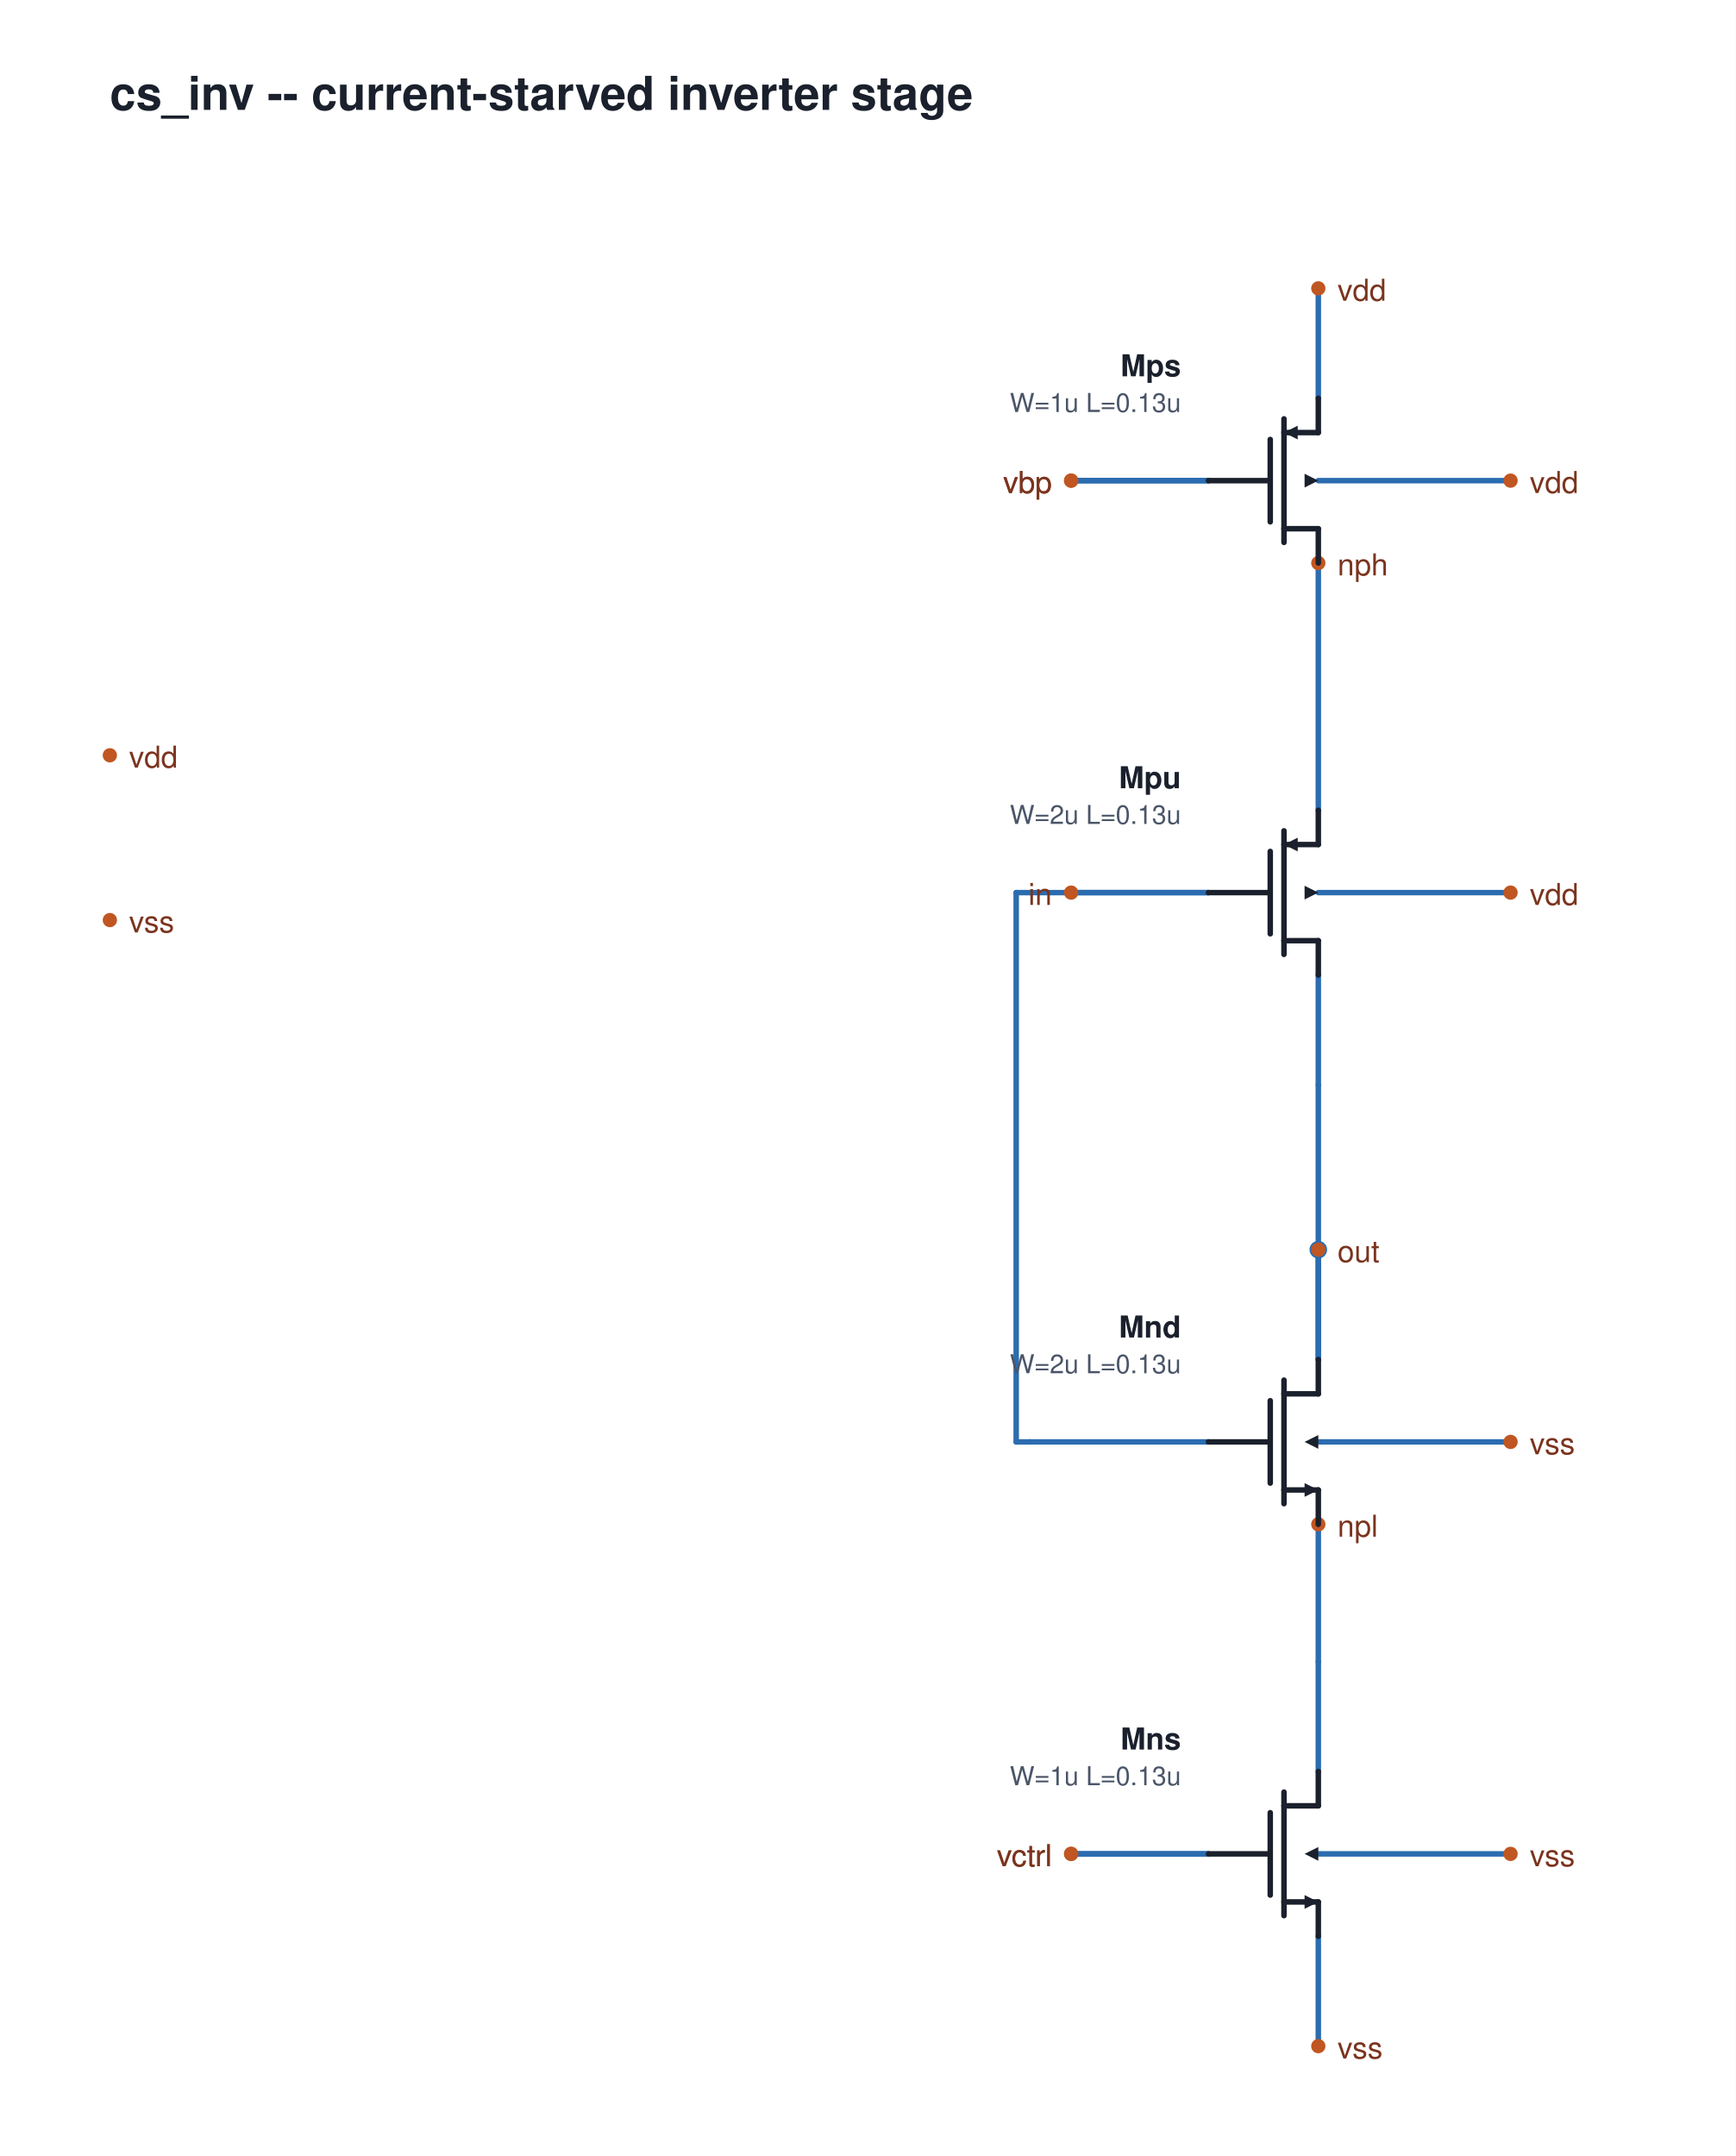
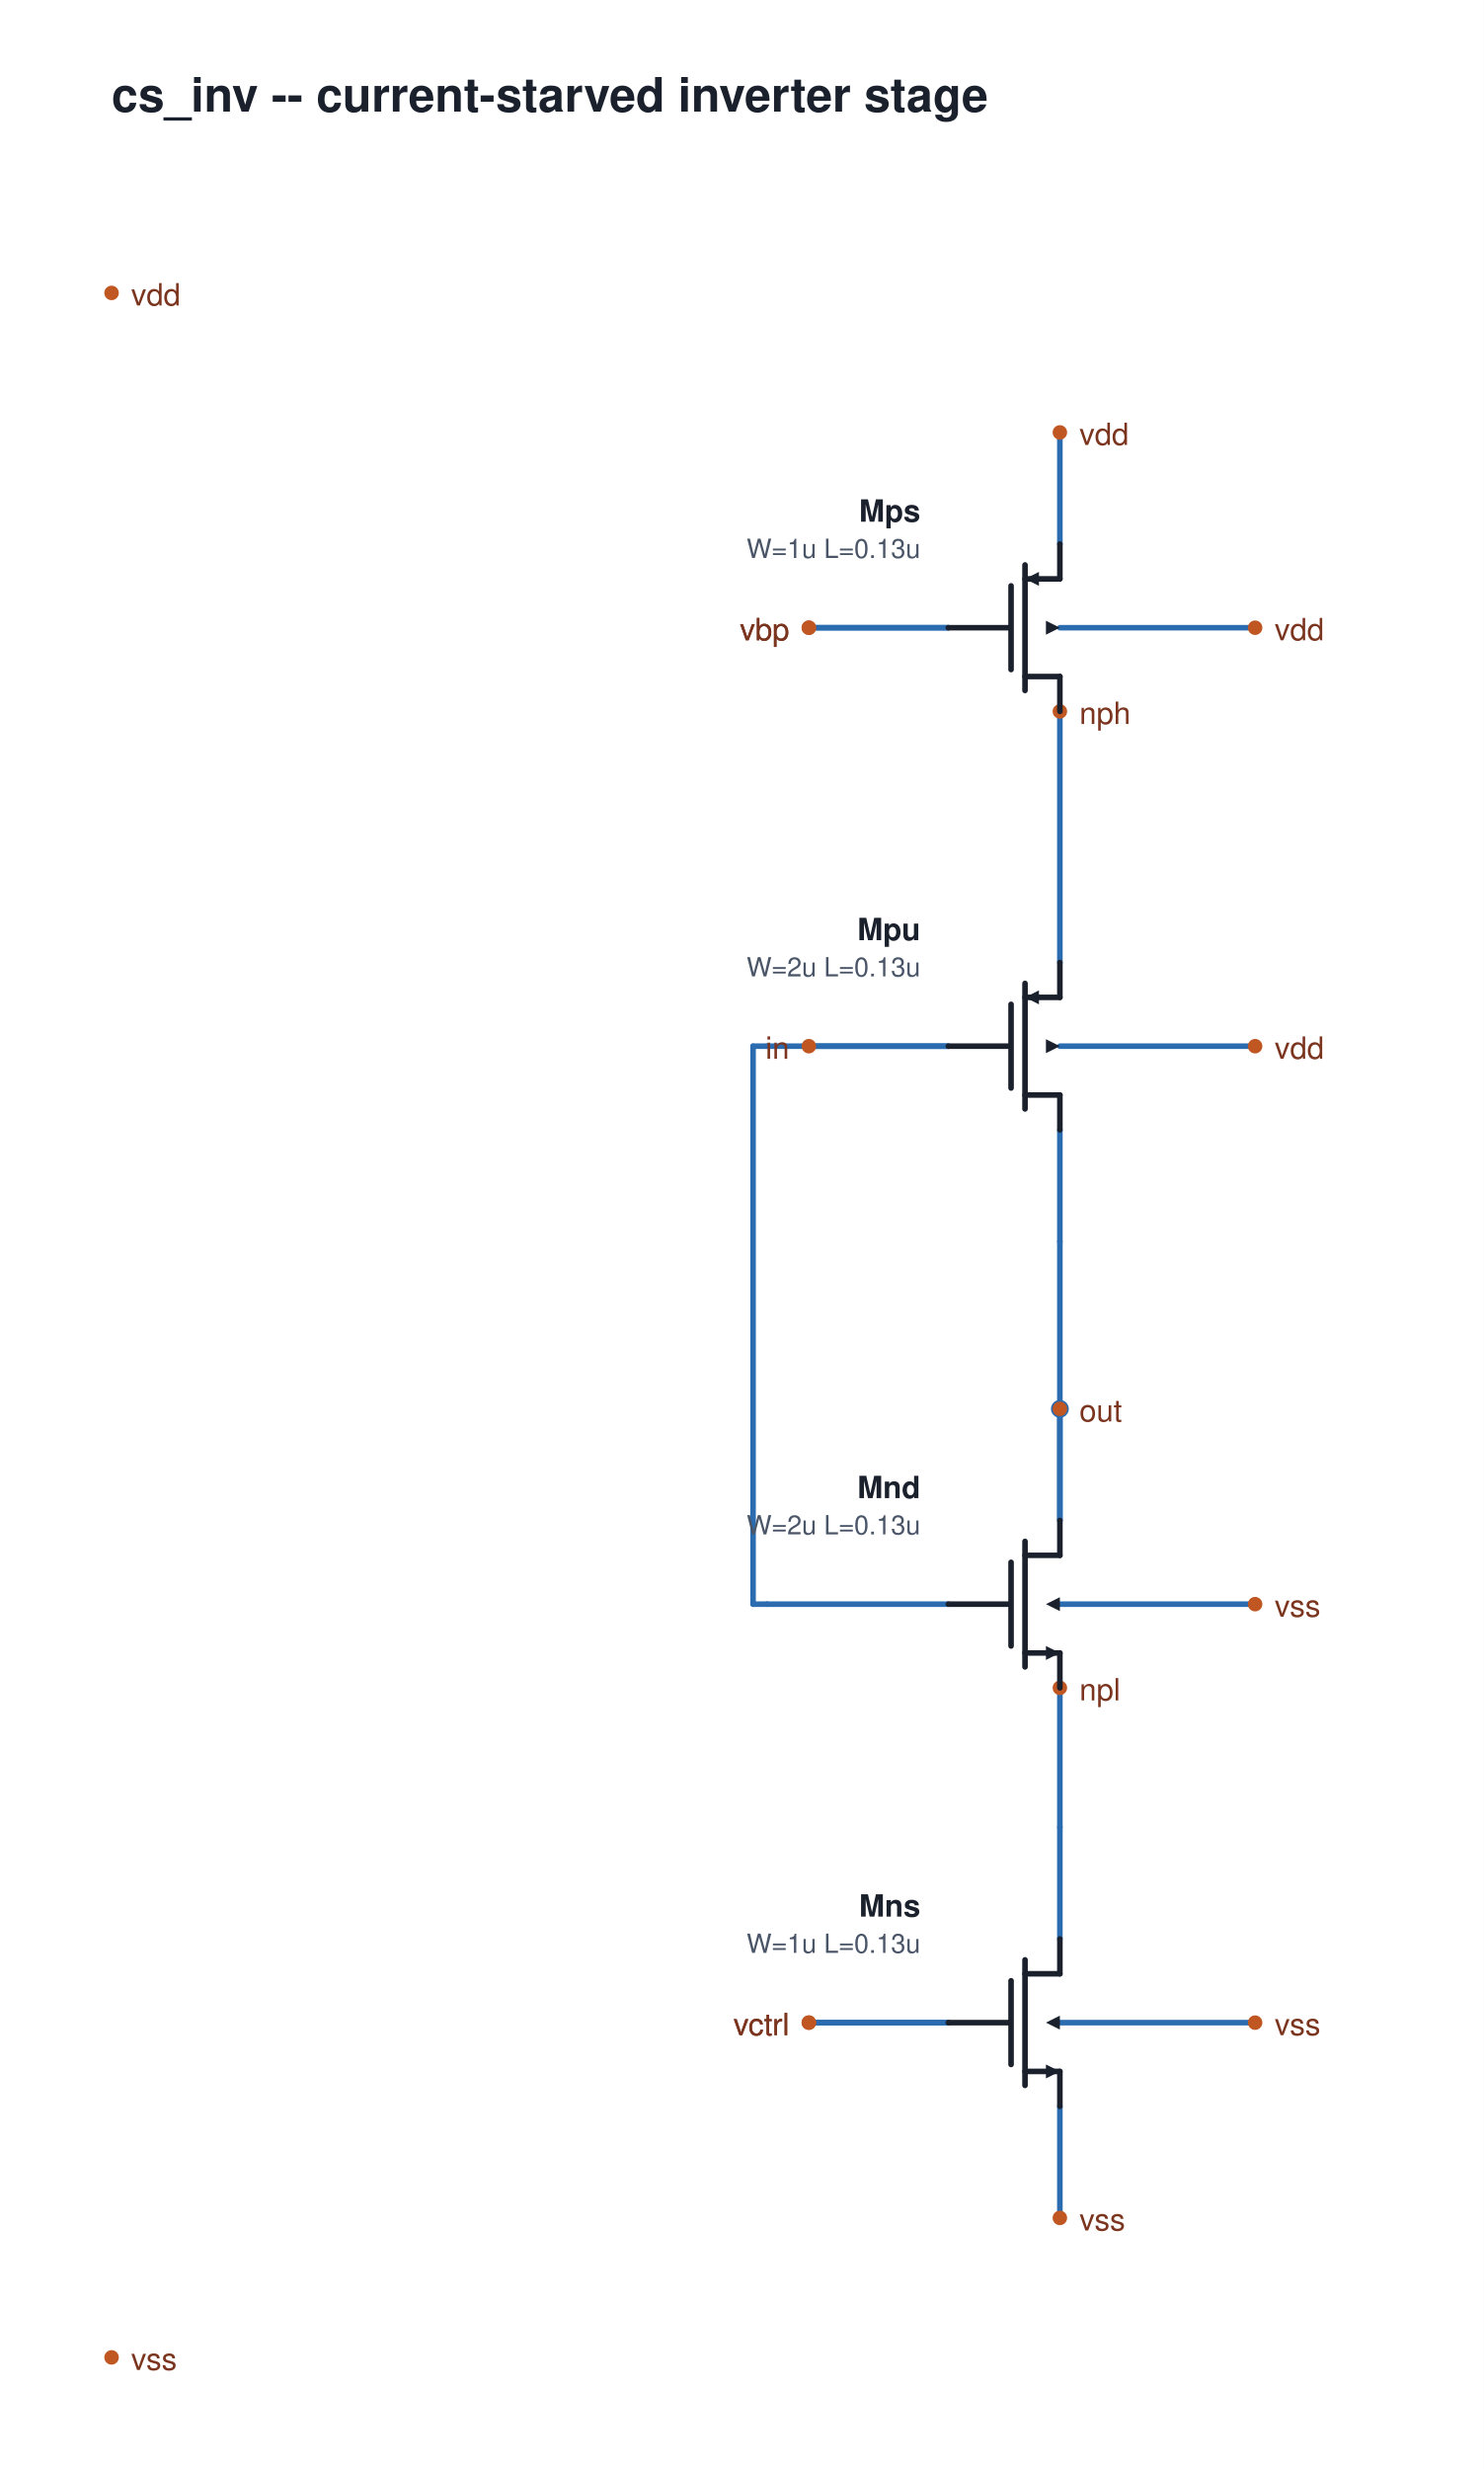
- <svg xmlns="http://www.w3.org/2000/svg" width="632" height="785" viewBox="-460 -475 632 785">
-   <rect x="-460.0" y="-475.0" width="632.0" height="785.0" fill="#ffffff" />
+ <svg xmlns="http://www.w3.org/2000/svg" width="532" height="885" viewBox="-360 -525 532 885">
+   <rect x="-360.0" y="-525.0" width="532.0" height="885.0" fill="#ffffff" />
  <line x1="20.0" y1="-270.0" x2="20.0" y2="-180.0" stroke="#2b6cb0" stroke-width="2" stroke-linecap="round" />
  <line x1="20.0" y1="-120.0" x2="20.0" y2="-80.0" stroke="#2b6cb0" stroke-width="2" stroke-linecap="round" />
  <line x1="20.0" y1="-80.0" x2="20.0" y2="-20.0" stroke="#2b6cb0" stroke-width="2" stroke-linecap="round" />
  <line x1="20.0" y1="-20.0" x2="20.0" y2="20.0" stroke="#2b6cb0" stroke-width="2" stroke-linecap="round" />
  <line x1="20.0" y1="80.0" x2="20.0" y2="130.0" stroke="#2b6cb0" stroke-width="2" stroke-linecap="round" />
  <line x1="20.0" y1="130.0" x2="20.0" y2="170.0" stroke="#2b6cb0" stroke-width="2" stroke-linecap="round" />
  <line x1="-20.0" y1="-150.0" x2="-85.0" y2="-150.0" stroke="#2b6cb0" stroke-width="2" stroke-linecap="round" />
  <line x1="-85.0" y1="-150.0" x2="-90.0" y2="-150.0" stroke="#2b6cb0" stroke-width="2" stroke-linecap="round" />
  <line x1="-90.0" y1="-150.0" x2="-90.0" y2="50.0" stroke="#2b6cb0" stroke-width="2" stroke-linecap="round" />
  <line x1="-90.0" y1="50.0" x2="-85.0" y2="50.0" stroke="#2b6cb0" stroke-width="2" stroke-linecap="round" />
  <line x1="-85.0" y1="50.0" x2="-20.0" y2="50.0" stroke="#2b6cb0" stroke-width="2" stroke-linecap="round" />
  <line x1="-20.0" y1="-300.0" x2="-70.0" y2="-300.0" stroke="#2b6cb0" stroke-width="2" stroke-linecap="round" />
  <line x1="20.0" y1="-330.0" x2="20.0" y2="-370.0" stroke="#2b6cb0" stroke-width="2" stroke-linecap="round" />
  <line x1="20.0" y1="-300.0" x2="90.0" y2="-300.0" stroke="#2b6cb0" stroke-width="2" stroke-linecap="round" />
  <line x1="20.0" y1="-150.0" x2="90.0" y2="-150.0" stroke="#2b6cb0" stroke-width="2" stroke-linecap="round" />
  <line x1="20.0" y1="50.0" x2="90.0" y2="50.0" stroke="#2b6cb0" stroke-width="2" stroke-linecap="round" />
  <line x1="-20.0" y1="200.0" x2="-70.0" y2="200.0" stroke="#2b6cb0" stroke-width="2" stroke-linecap="round" />
  <line x1="20.0" y1="230.0" x2="20.0" y2="270.0" stroke="#2b6cb0" stroke-width="2" stroke-linecap="round" />
  <line x1="20.0" y1="200.0" x2="90.0" y2="200.0" stroke="#2b6cb0" stroke-width="2" stroke-linecap="round" />
  <line x1="-20.0" y1="-150.0" x2="-70.0" y2="-150.0" stroke="#2b6cb0" stroke-width="2" stroke-linecap="round" />
  <line x1="20.0" y1="20.0" x2="20.0" y2="-20.0" stroke="#2b6cb0" stroke-width="2" stroke-linecap="round" />
  <line x1="-20.0" y1="-300.0" x2="-70.0" y2="-300.0" stroke="#2b6cb0" stroke-width="2" stroke-linecap="round" />
  <line x1="-20.0" y1="200.0" x2="-70.0" y2="200.0" stroke="#2b6cb0" stroke-width="2" stroke-linecap="round" />
  <circle cx="20.0" cy="-20.0" r="3.2" fill="#2b6cb0" />
  <circle cx="20.0" cy="-270.0" r="2.6" fill="#c05621" />
  <text x="27.0" y="-265.5" text-anchor="start" font-family="Helvetica,Arial,sans-serif" font-size="11" fill="#7b341e">nph</text>
  <circle cx="20.0" cy="80.0" r="2.6" fill="#c05621" />
  <text x="27.0" y="84.5" text-anchor="start" font-family="Helvetica,Arial,sans-serif" font-size="11" fill="#7b341e">npl</text>
  <line x1="7.5" y1="-322.5" x2="7.5" y2="-277.5" stroke="#1a202c" stroke-width="2" stroke-linecap="round" />
  <line x1="20.0" y1="-330.0" x2="20.0" y2="-317.5" stroke="#1a202c" stroke-width="2" stroke-linecap="round" />
  <line x1="20.0" y1="-282.5" x2="20.0" y2="-270.0" stroke="#1a202c" stroke-width="2" stroke-linecap="round" />
  <line x1="2.5" y1="-315.0" x2="2.5" y2="-285.0" stroke="#1a202c" stroke-width="2" stroke-linecap="round" />
  <line x1="7.5" y1="-282.5" x2="20.0" y2="-282.5" stroke="#1a202c" stroke-width="2" stroke-linecap="round" />
  <line x1="7.5" y1="-317.5" x2="20.0" y2="-317.5" stroke="#1a202c" stroke-width="2" stroke-linecap="round" />
  <line x1="-20.0" y1="-300.0" x2="2.0" y2="-300.0" stroke="#1a202c" stroke-width="2" stroke-linecap="round" />
  <polygon points="12.5,-320.0 7.5,-317.5 12.5,-315.0 12.5,-320.0" fill="#1a202c" />
  <polygon points="15.0,-302.5 20.0,-300.0 15.0,-297.5 15.0,-302.5" fill="#1a202c" />
  <text x="-30.0" y="-338.0" text-anchor="end" font-family="Helvetica,Arial,sans-serif" font-size="11" font-weight="bold" fill="#1a202c">Mps</text>
  <text x="-30.0" y="-325.0" text-anchor="end" font-family="Helvetica,Arial,sans-serif" font-size="9.5" fill="#4a5568">W=1u L=0.13u</text>
  <circle cx="-70.0" cy="-300.0" r="2.6" fill="#c05621" />
  <text x="-77.0" y="-295.5" text-anchor="end" font-family="Helvetica,Arial,sans-serif" font-size="11" fill="#7b341e">vbp</text>
  <circle cx="20.0" cy="-370.0" r="2.6" fill="#c05621" />
  <text x="27.0" y="-365.5" text-anchor="start" font-family="Helvetica,Arial,sans-serif" font-size="11" fill="#7b341e">vdd</text>
  <circle cx="90.0" cy="-300.0" r="2.6" fill="#c05621" />
  <text x="97.0" y="-295.5" text-anchor="start" font-family="Helvetica,Arial,sans-serif" font-size="11" fill="#7b341e">vdd</text>
  <line x1="7.5" y1="-172.5" x2="7.5" y2="-127.5" stroke="#1a202c" stroke-width="2" stroke-linecap="round" />
  <line x1="20.0" y1="-180.0" x2="20.0" y2="-167.5" stroke="#1a202c" stroke-width="2" stroke-linecap="round" />
  <line x1="20.0" y1="-132.5" x2="20.0" y2="-120.0" stroke="#1a202c" stroke-width="2" stroke-linecap="round" />
  <line x1="2.5" y1="-165.0" x2="2.5" y2="-135.0" stroke="#1a202c" stroke-width="2" stroke-linecap="round" />
  <line x1="7.5" y1="-132.5" x2="20.0" y2="-132.5" stroke="#1a202c" stroke-width="2" stroke-linecap="round" />
  <line x1="7.5" y1="-167.5" x2="20.0" y2="-167.5" stroke="#1a202c" stroke-width="2" stroke-linecap="round" />
  <line x1="-20.0" y1="-150.0" x2="2.0" y2="-150.0" stroke="#1a202c" stroke-width="2" stroke-linecap="round" />
  <polygon points="12.5,-170.0 7.5,-167.5 12.5,-165.0 12.5,-170.0" fill="#1a202c" />
  <polygon points="15.0,-152.5 20.0,-150.0 15.0,-147.5 15.0,-152.5" fill="#1a202c" />
  <text x="-30.0" y="-188.0" text-anchor="end" font-family="Helvetica,Arial,sans-serif" font-size="11" font-weight="bold" fill="#1a202c">Mpu</text>
  <text x="-30.0" y="-175.0" text-anchor="end" font-family="Helvetica,Arial,sans-serif" font-size="9.5" fill="#4a5568">W=2u L=0.13u</text>
  <circle cx="90.0" cy="-150.0" r="2.6" fill="#c05621" />
  <text x="97.0" y="-145.5" text-anchor="start" font-family="Helvetica,Arial,sans-serif" font-size="11" fill="#7b341e">vdd</text>
  <line x1="7.5" y1="27.5" x2="7.5" y2="72.5" stroke="#1a202c" stroke-width="2" stroke-linecap="round" />
  <line x1="20.0" y1="20.0" x2="20.0" y2="32.5" stroke="#1a202c" stroke-width="2" stroke-linecap="round" />
  <line x1="20.0" y1="67.5" x2="20.0" y2="80.0" stroke="#1a202c" stroke-width="2" stroke-linecap="round" />
  <line x1="2.5" y1="35.0" x2="2.5" y2="65.0" stroke="#1a202c" stroke-width="2" stroke-linecap="round" />
  <line x1="7.5" y1="67.5" x2="20.0" y2="67.5" stroke="#1a202c" stroke-width="2" stroke-linecap="round" />
  <line x1="7.5" y1="32.5" x2="20.0" y2="32.5" stroke="#1a202c" stroke-width="2" stroke-linecap="round" />
  <line x1="-20.0" y1="50.0" x2="2.0" y2="50.0" stroke="#1a202c" stroke-width="2" stroke-linecap="round" />
  <polygon points="15.0,70.0 20.0,67.5 15.0,65.0 15.0,70.0" fill="#1a202c" />
  <polygon points="20.0,52.5 15.0,50.0 20.0,47.5 20.0,52.5" fill="#1a202c" />
  <text x="-30.0" y="12.0" text-anchor="end" font-family="Helvetica,Arial,sans-serif" font-size="11" font-weight="bold" fill="#1a202c">Mnd</text>
  <text x="-30.0" y="25.0" text-anchor="end" font-family="Helvetica,Arial,sans-serif" font-size="9.5" fill="#4a5568">W=2u L=0.13u</text>
  <circle cx="90.0" cy="50.0" r="2.6" fill="#c05621" />
  <text x="97.0" y="54.5" text-anchor="start" font-family="Helvetica,Arial,sans-serif" font-size="11" fill="#7b341e">vss</text>
  <line x1="7.5" y1="177.5" x2="7.5" y2="222.5" stroke="#1a202c" stroke-width="2" stroke-linecap="round" />
  <line x1="20.0" y1="170.0" x2="20.0" y2="182.5" stroke="#1a202c" stroke-width="2" stroke-linecap="round" />
  <line x1="20.0" y1="217.5" x2="20.0" y2="230.0" stroke="#1a202c" stroke-width="2" stroke-linecap="round" />
  <line x1="2.5" y1="185.0" x2="2.5" y2="215.0" stroke="#1a202c" stroke-width="2" stroke-linecap="round" />
  <line x1="7.5" y1="217.5" x2="20.0" y2="217.5" stroke="#1a202c" stroke-width="2" stroke-linecap="round" />
  <line x1="7.5" y1="182.5" x2="20.0" y2="182.5" stroke="#1a202c" stroke-width="2" stroke-linecap="round" />
  <line x1="-20.0" y1="200.0" x2="2.0" y2="200.0" stroke="#1a202c" stroke-width="2" stroke-linecap="round" />
  <polygon points="15.0,220.0 20.0,217.5 15.0,215.0 15.0,220.0" fill="#1a202c" />
  <polygon points="20.0,202.5 15.0,200.0 20.0,197.5 20.0,202.5" fill="#1a202c" />
  <text x="-30.0" y="162.0" text-anchor="end" font-family="Helvetica,Arial,sans-serif" font-size="11" font-weight="bold" fill="#1a202c">Mns</text>
  <text x="-30.0" y="175.0" text-anchor="end" font-family="Helvetica,Arial,sans-serif" font-size="9.5" fill="#4a5568">W=1u L=0.13u</text>
  <circle cx="-70.0" cy="200.0" r="2.6" fill="#c05621" />
  <text x="-77.0" y="204.5" text-anchor="end" font-family="Helvetica,Arial,sans-serif" font-size="11" fill="#7b341e">vctrl</text>
  <circle cx="20.0" cy="270.0" r="2.6" fill="#c05621" />
  <text x="27.0" y="274.5" text-anchor="start" font-family="Helvetica,Arial,sans-serif" font-size="11" fill="#7b341e">vss</text>
  <circle cx="90.0" cy="200.0" r="2.6" fill="#c05621" />
  <text x="97.0" y="204.5" text-anchor="start" font-family="Helvetica,Arial,sans-serif" font-size="11" fill="#7b341e">vss</text>
  <circle cx="-70.0" cy="-150.0" r="2.6" fill="#c05621" />
  <text x="-77.0" y="-145.5" text-anchor="end" font-family="Helvetica,Arial,sans-serif" font-size="11" fill="#7b341e">in</text>
  <circle cx="20.0" cy="-20.0" r="2.6" fill="#c05621" />
  <text x="27.0" y="-15.5" text-anchor="start" font-family="Helvetica,Arial,sans-serif" font-size="11" fill="#7b341e">out</text>
  <circle cx="-70.0" cy="-300.0" r="2.6" fill="#c05621" />
  <text x="-77.0" y="-295.5" text-anchor="end" font-family="Helvetica,Arial,sans-serif" font-size="11" fill="#7b341e">vbp</text>
  <circle cx="-70.0" cy="200.0" r="2.6" fill="#c05621" />
  <text x="-77.0" y="204.5" text-anchor="end" font-family="Helvetica,Arial,sans-serif" font-size="11" fill="#7b341e">vctrl</text>
-   <circle cx="-420.0" cy="-200.0" r="2.6" fill="#c05621" />
-   <text x="-413.0" y="-195.5" text-anchor="start" font-family="Helvetica,Arial,sans-serif" font-size="11" fill="#7b341e">vdd</text>
-   <circle cx="-420.0" cy="-140.0" r="2.6" fill="#c05621" />
-   <text x="-413.0" y="-135.5" text-anchor="start" font-family="Helvetica,Arial,sans-serif" font-size="11" fill="#7b341e">vss</text>
-   <text x="-420.0" y="-435.0" font-family="Helvetica,Arial,sans-serif" font-size="17.0" font-weight="bold" fill="#1a202c">cs_inv -- current-starved inverter stage</text>
+   <circle cx="-320.0" cy="-420.0" r="2.6" fill="#c05621" />
+   <text x="-313.0" y="-415.5" text-anchor="start" font-family="Helvetica,Arial,sans-serif" font-size="11" fill="#7b341e">vdd</text>
+   <circle cx="-320.0" cy="320.0" r="2.6" fill="#c05621" />
+   <text x="-313.0" y="324.5" text-anchor="start" font-family="Helvetica,Arial,sans-serif" font-size="11" fill="#7b341e">vss</text>
+   <text x="-320.0" y="-485.0" font-family="Helvetica,Arial,sans-serif" font-size="17.0" font-weight="bold" fill="#1a202c">cs_inv -- current-starved inverter stage</text>
</svg>
